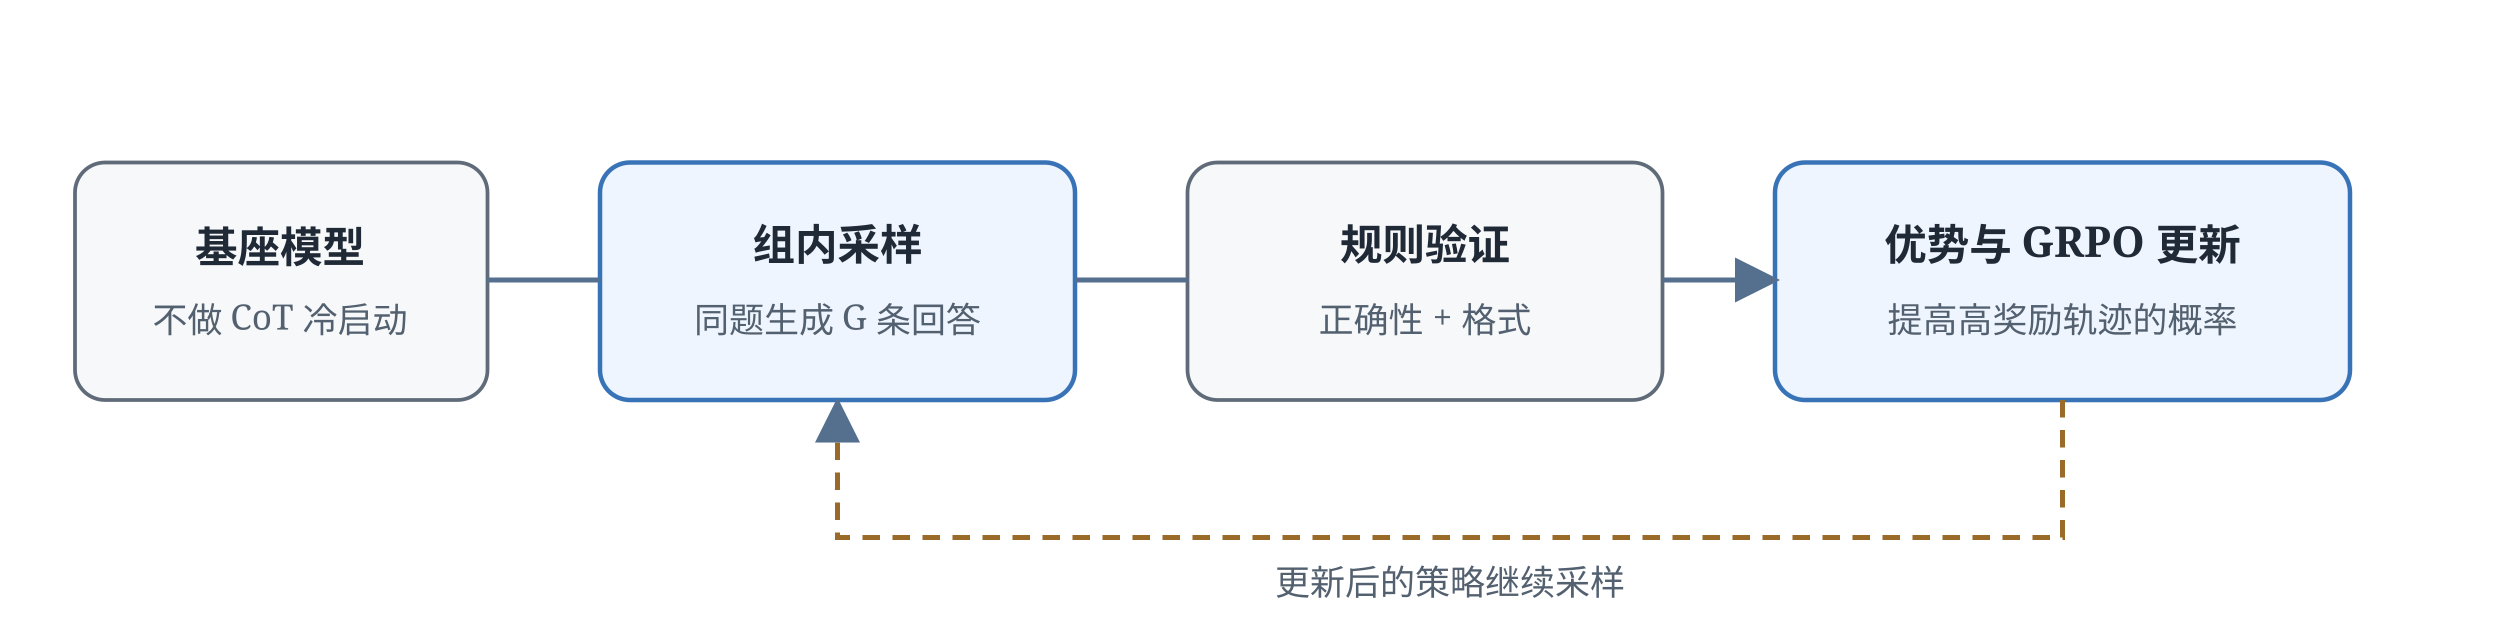
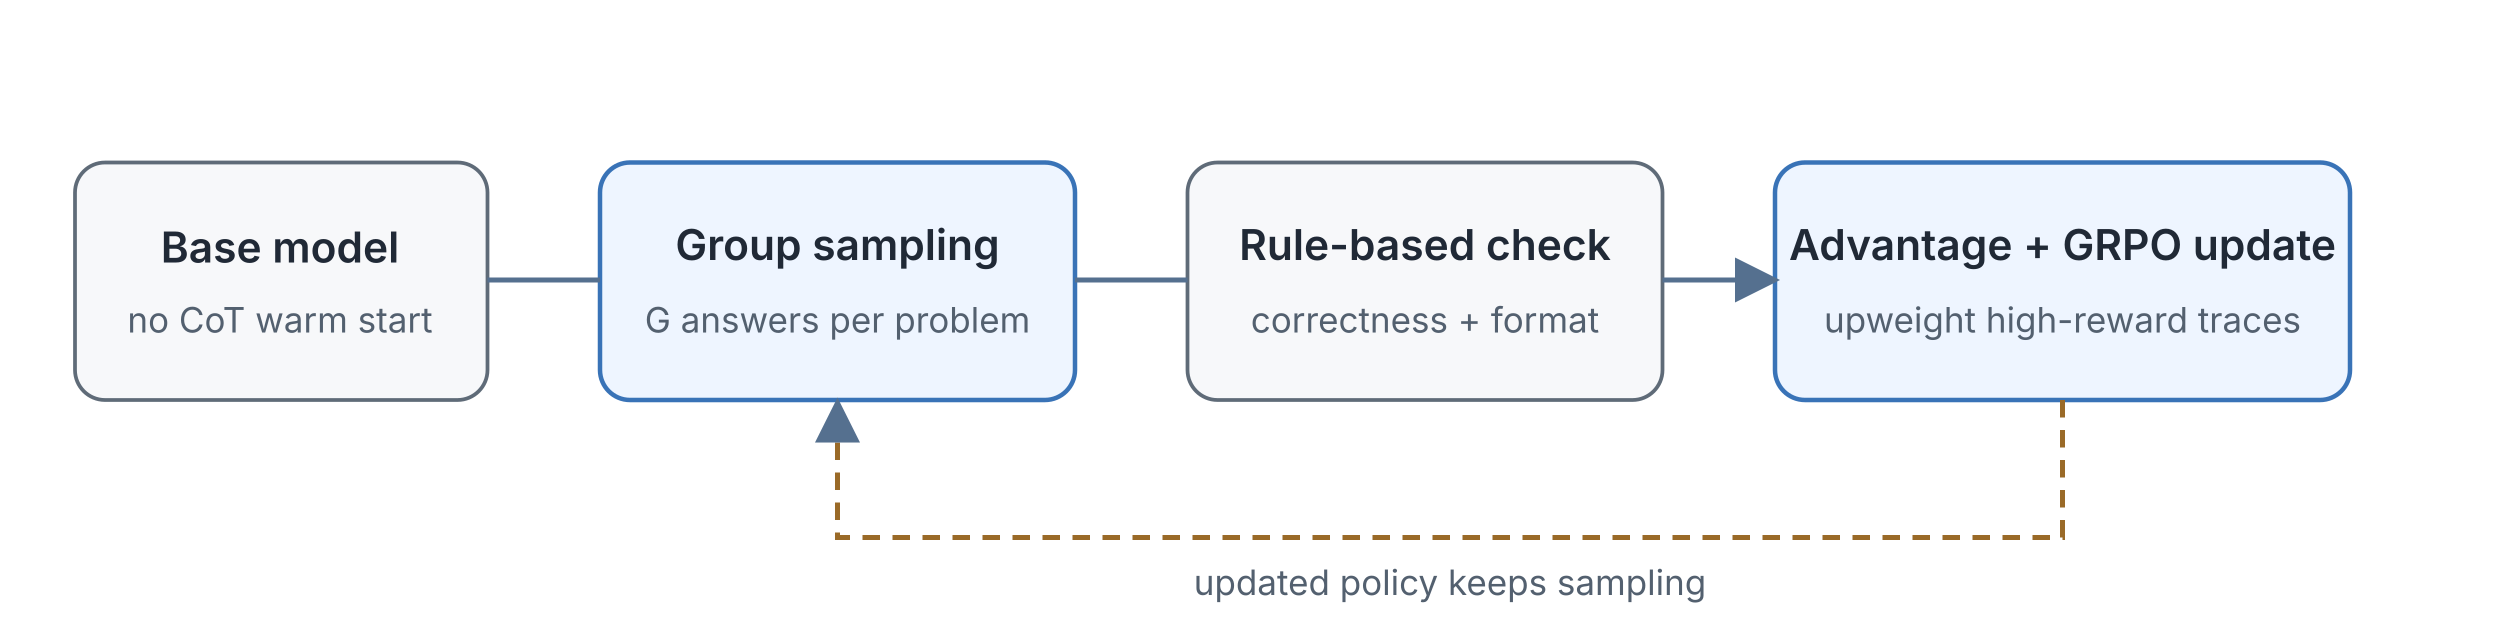
<svg xmlns="http://www.w3.org/2000/svg" width="1000" height="250" viewBox="0 0 1000 250" role="img" aria-labelledby="t d">
  <defs>
    <marker id="a" markerWidth="9" markerHeight="9" refX="8" refY="4.5" orient="auto">
      <path d="M0 0 9 4.5 0 9Z" fill="#55708f" />
    </marker>
-     <style>.b{fill:#f7f8fa;stroke:#5f6b78;stroke-width:1.5}.c{fill:#eef5ff;stroke:#3973b7;stroke-width:1.8}.t{font:600 17px 'Songti SC',serif;fill:#202936}.s{font:14px 'Songti SC',serif;fill:#53606f}.a{stroke:#55708f;stroke-width:2;fill:none;marker-end:url(#a)}.r{stroke:#9a6a28;stroke-width:2;fill:none;stroke-dasharray:7 5;marker-end:url(#a)}</style>
+     <style>.b{fill:#f7f8fa;stroke:#5f6b78;stroke-width:1.5}.c{fill:#eef5ff;stroke:#3973b7;stroke-width:1.8}.t{font:600 17px Inter,Helvetica,Arial,sans-serif;fill:#202936}.s{font:14px Inter,Helvetica,Arial,sans-serif;fill:#53606f}.a{stroke:#55708f;stroke-width:2;fill:none;marker-end:url(#a)}.r{stroke:#9a6a28;stroke-width:2;fill:none;stroke-dasharray:7 5;marker-end:url(#a)}</style>
  </defs>
  <rect x="30" y="65" width="165" height="95" rx="12" class="b" />
-   <text x="112" y="105" text-anchor="middle" class="t">基座模型</text>
-   <text x="112" y="133" text-anchor="middle" class="s">不做 CoT 冷启动</text>
+   <text x="112" y="105" text-anchor="middle" class="t">Base model</text>
+   <text x="112" y="133" text-anchor="middle" class="s">no CoT warm start</text>
  <rect x="240" y="65" width="190" height="95" rx="12" class="c" />
-   <text x="335" y="104" text-anchor="middle" class="t">组内采样</text>
-   <text x="335" y="133" text-anchor="middle" class="s">同题生成 G 条回答</text>
+   <text x="335" y="104" text-anchor="middle" class="t">Group sampling</text>
+   <text x="335" y="133" text-anchor="middle" class="s">G answers per problem</text>
  <rect x="475" y="65" width="190" height="95" rx="12" class="b" />
-   <text x="570" y="104" text-anchor="middle" class="t">规则验证</text>
-   <text x="570" y="133" text-anchor="middle" class="s">正确性 + 格式</text>
+   <text x="570" y="104" text-anchor="middle" class="t">Rule-based check</text>
+   <text x="570" y="133" text-anchor="middle" class="s">correctness + format</text>
  <rect x="710" y="65" width="230" height="95" rx="12" class="c" />
-   <text x="825" y="104" text-anchor="middle" class="t">优势与 GRPO 更新</text>
-   <text x="825" y="133" text-anchor="middle" class="s">提高高奖励轨迹的概率</text>
+   <text x="825" y="104" text-anchor="middle" class="t">Advantage + GRPO update</text>
+   <text x="825" y="133" text-anchor="middle" class="s">upweight high-reward traces</text>
  <path d="M195 112H240M430 112H475M665 112H710" class="a" />
  <path d="M825 160V215H335V161" class="r" />
-   <text x="580" y="238" text-anchor="middle" class="s">更新后的策略继续采样</text>
+   <text x="580" y="238" text-anchor="middle" class="s">updated policy keeps sampling</text>
</svg>
